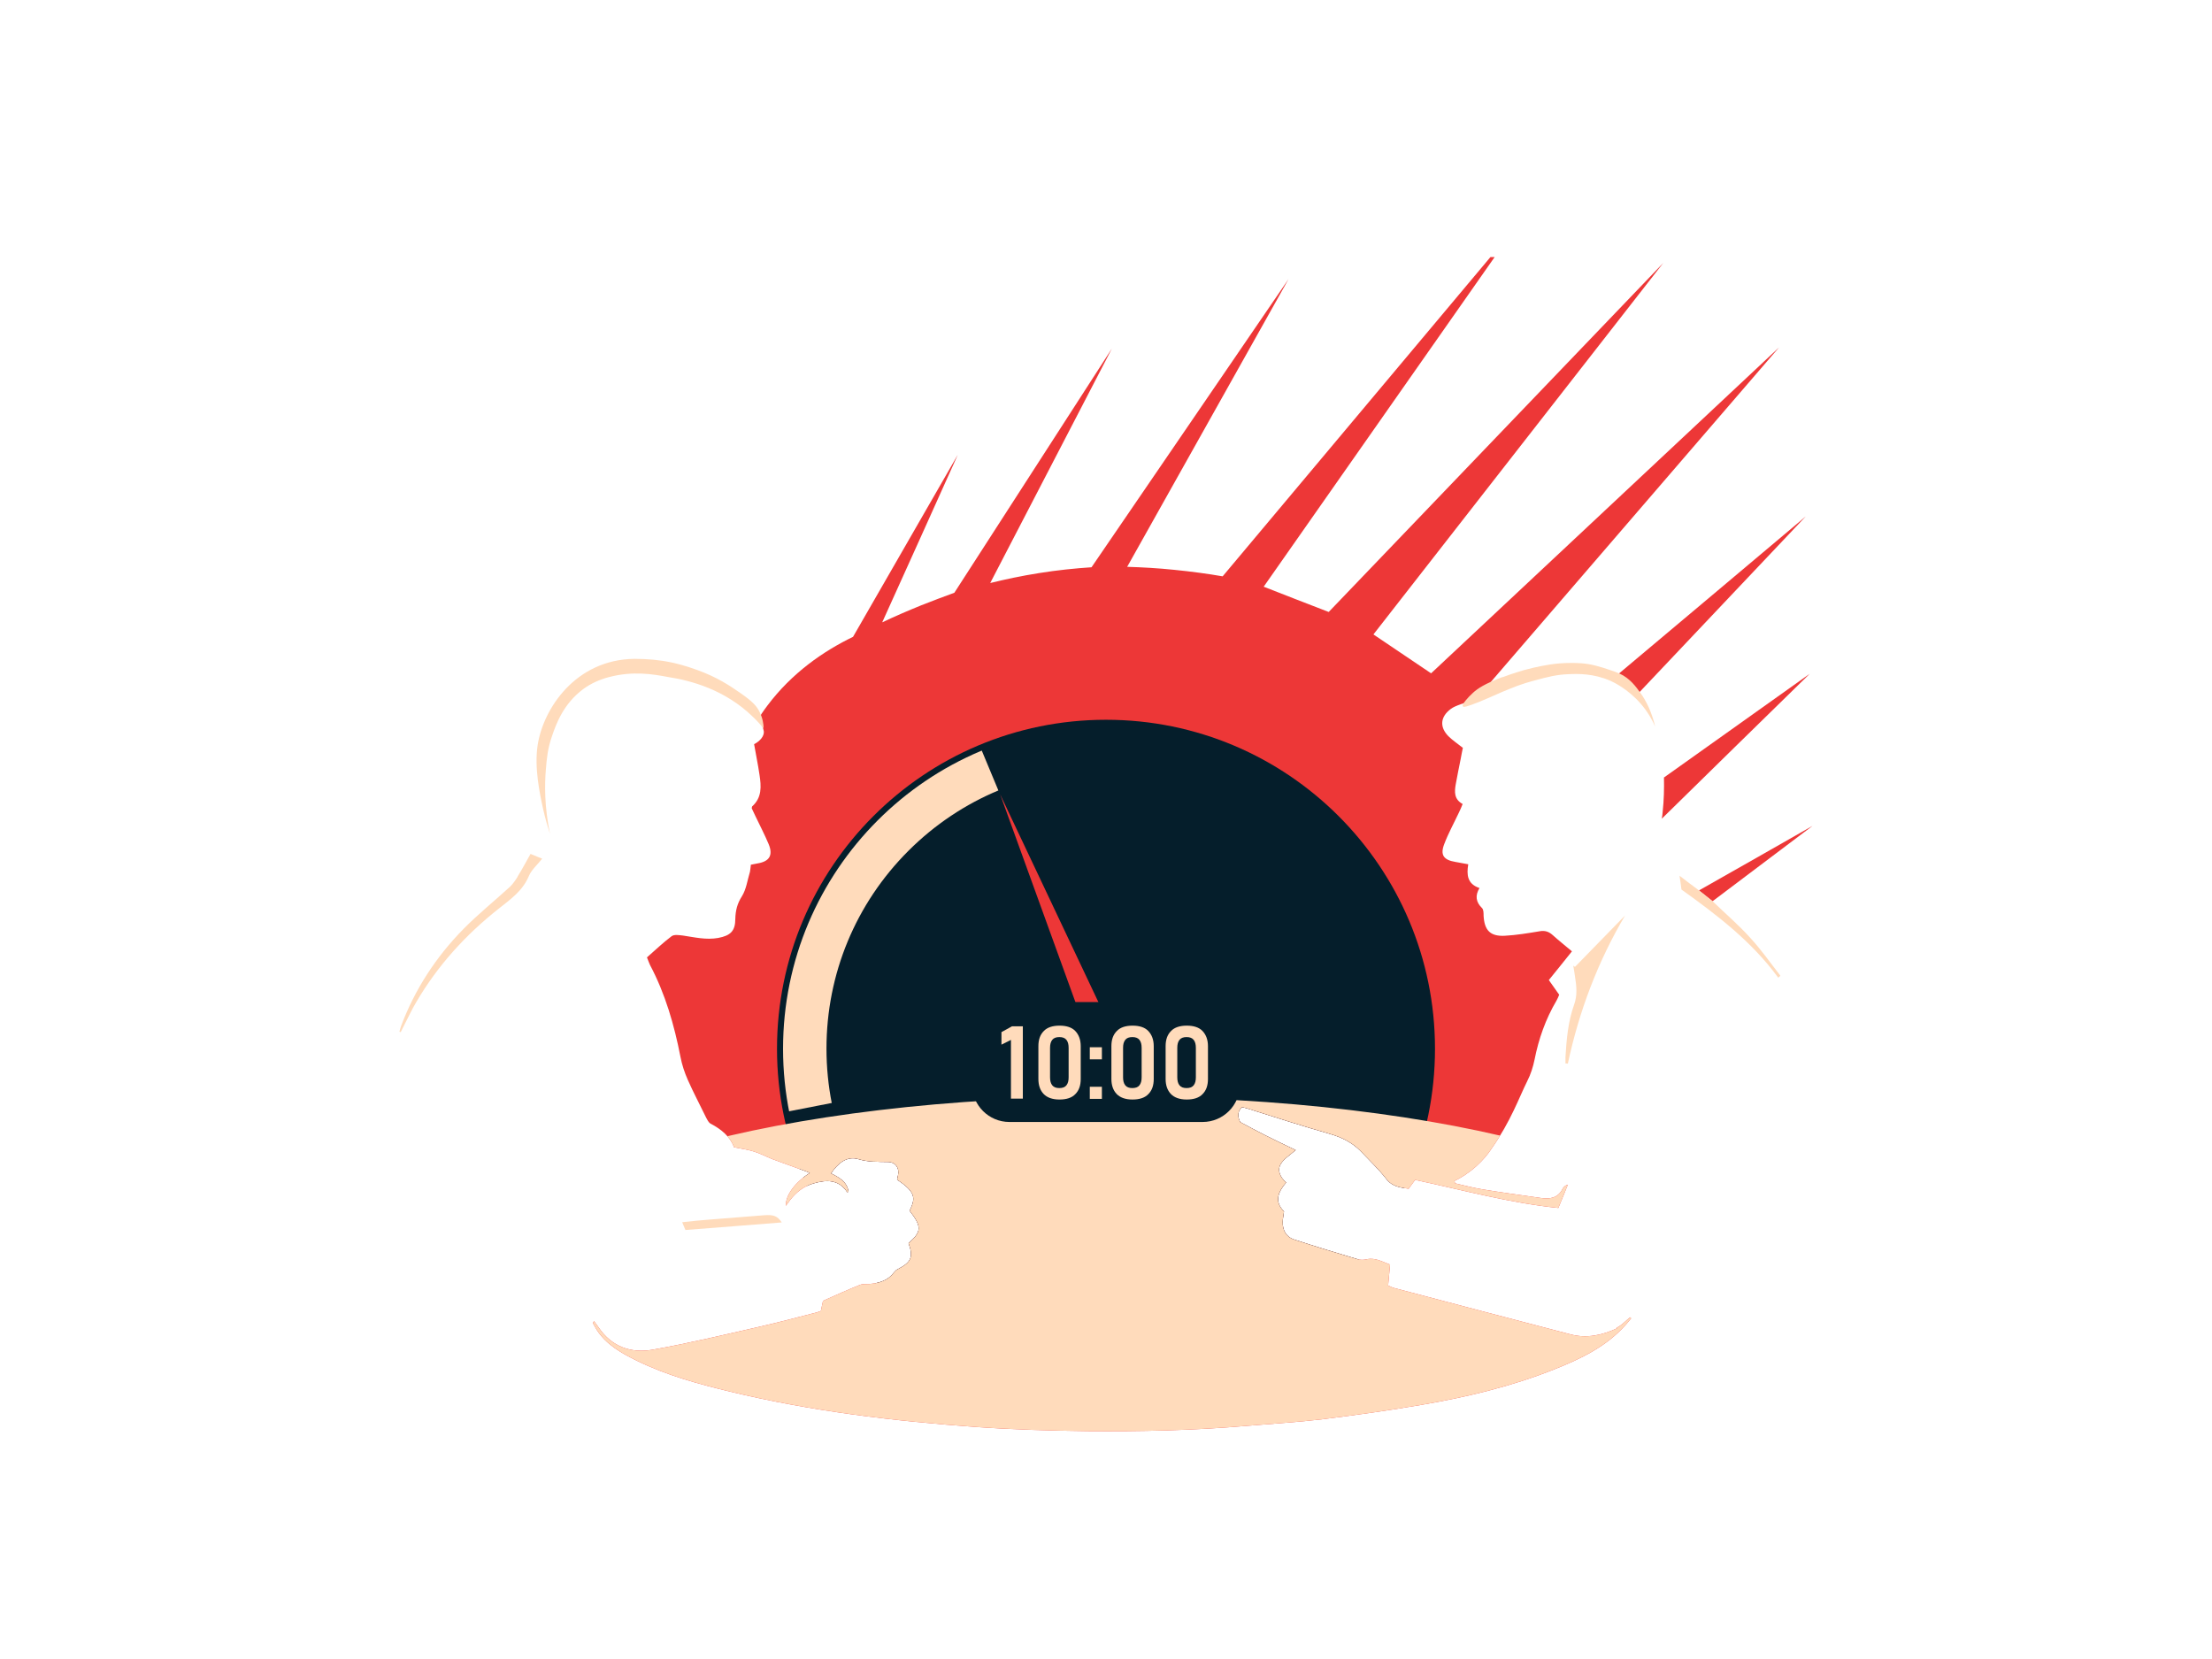
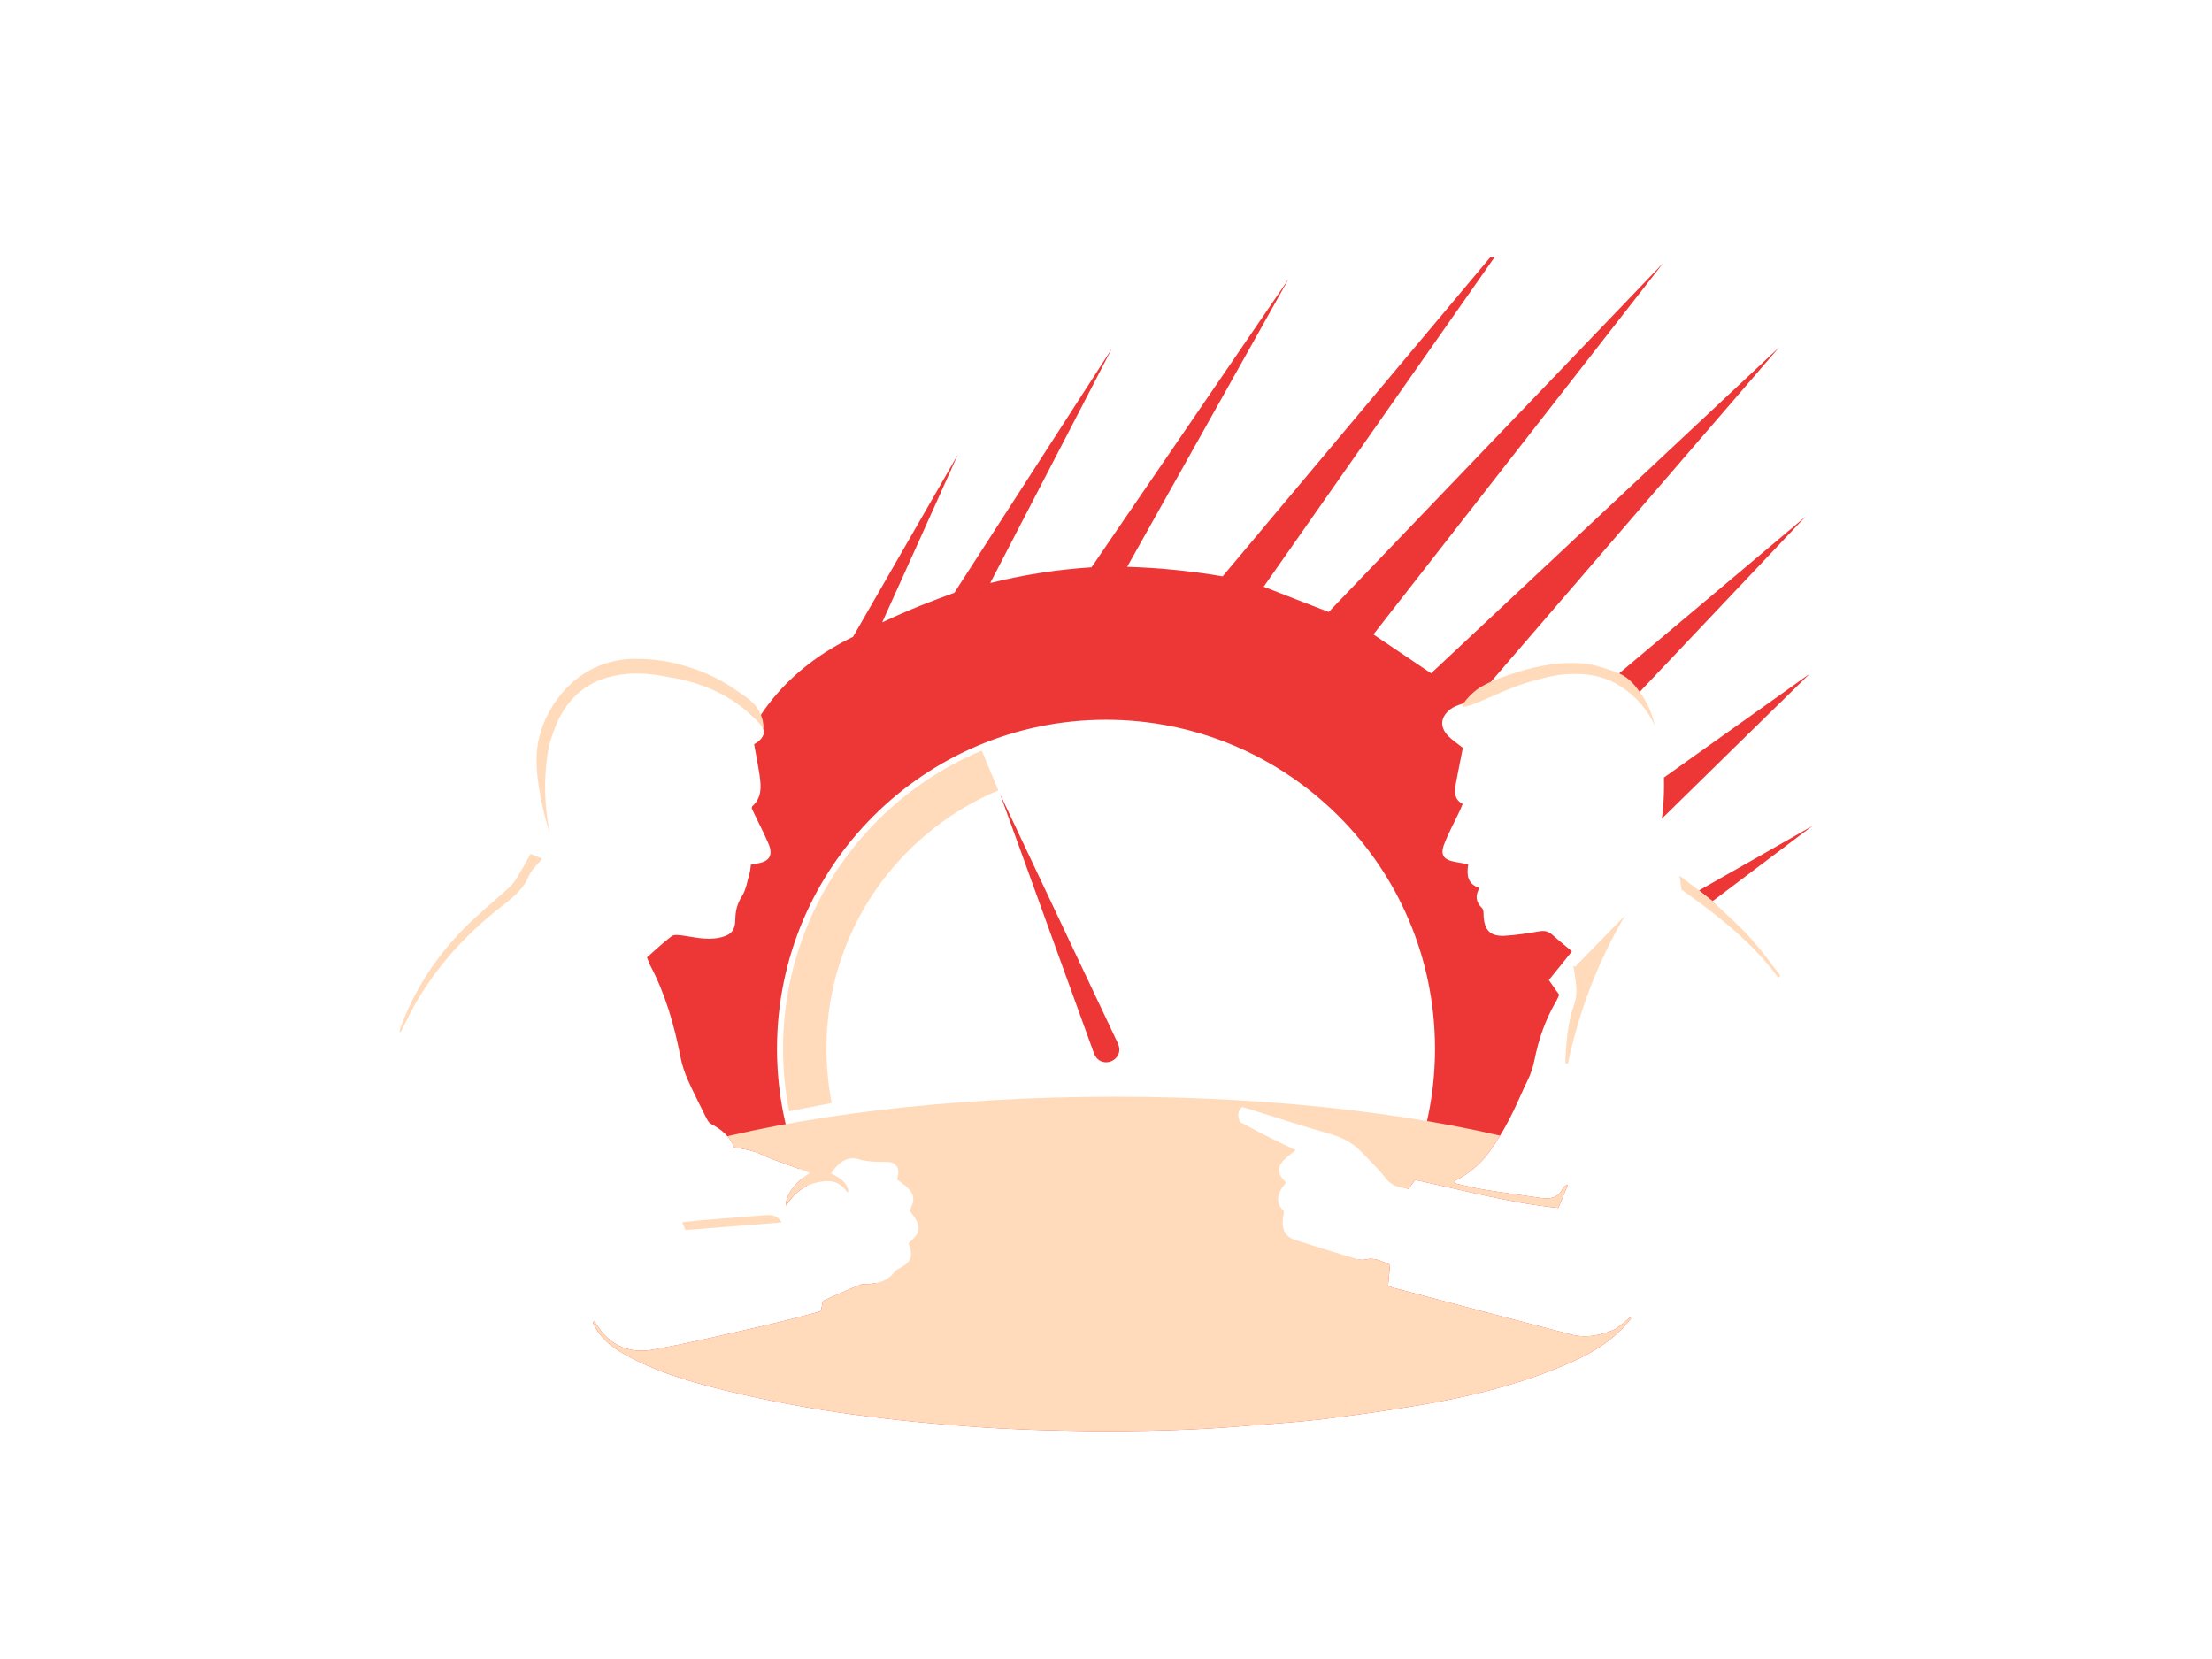
<svg xmlns="http://www.w3.org/2000/svg" id="Layer_1" data-name="Layer 1" width="1024" height="768" viewBox="0 0 1024 768">
  <defs>
    <style>
      .cls-1 {
        fill: none;
      }

-       .cls-1, .cls-2, .cls-3, .cls-4 {
+       .cls-1, .cls-2, .cls-3 {
        stroke-width: 0px;
      }

-       .cls-2 {
-         fill: #051e2b;
+       .cls-4 {
+         clip-path: url(#clippath-1);
      }

      .cls-5 {
-         clip-path: url(#clippath-1);
-       }
- 
-       .cls-6 {
        clip-path: url(#clippath);
      }

-       .cls-3 {
+       .cls-2 {
        fill: #ed3737;
      }

-       .cls-4 {
+       .cls-3 {
        fill: #ffdbbb;
      }
    </style>
    <clipPath id="clippath">
      <path class="cls-1" d="m748.6,614.9c-6.8,3.2-14.1,4.8-21.6,2.8-27.3-7.1-54.5-14.3-81.8-21.5-.8-.2-1.6-.7-2.6-1.1.3-3.3.6-6.5.9-9.7-3.7-1.3-6.9-3.4-11-2.4-1.3.3-2.8.3-4.1-.1-9.8-2.9-19.6-5.9-29.4-9.1-3.6-1.2-5.3-4.3-5.2-8.1,0-1.6.4-3.1.6-4.9-4.7-4.6-2.7-9.1,1-13.4-2.8-2.4-4.2-5.5-2.6-8.4,1.5-2.6,4.4-4.3,7-6.6-4.7-2.2-9.4-4.5-14.2-6.9-3.9-2-7.7-4-11.4-6-.2-.3-1.5-2.5-.7-4.9.3-.7.7-1.4,1.5-2.1.8.2,1.6.4,2.3.6,12.7,4,25.4,8.1,38.3,11.8,5.6,1.6,10.4,4,14.4,8.1,4,4.2,8.3,8.3,11.8,12.8,2.9,3.7,6.6,3.9,10.3,4.5,1.1-1.5,2-2.7,3-4.1,22.1,4.7,43.8,10.7,66.3,13,1.6-3.8,3-7.3,4.4-10.8-1.2.4-2,1.1-2.4,1.9-2.1,4.2-5.7,4.9-9.9,4.3-9-1.3-18.1-2.5-27.1-4-4.3-.7-8.5-1.8-12.8-2.8-.1-.4-.2-.8-.3-1.1,2.8-1.3,6.4-3.5,10.1-6.8,3.2-2.9,5.6-5.8,7.1-8.2,8.9-12.6,12.8-23.8,16.5-31.2,1.6-3.1,2.7-6.6,3.4-10,1.9-9.6,5.1-18.7,10.1-27.2.5-.9.9-1.8,1.3-2.8-1.6-2.3-3.1-4.4-4.8-6.8,3.6-4.4,7-8.7,10.7-13.3-3.1-2.6-6.1-5-9-7.6-1.8-1.6-3.6-2.1-5.9-1.7-5.4.9-10.8,1.8-16.3,2.1-6.7.3-9.3-2.6-9.7-9.2,0-1.2,0-2.9-.7-3.6-2.9-2.8-3.3-5.8-1.2-9.3-5.7-1.9-6-6.2-5.2-11-2.3-.4-4.2-.8-6-1.1-5.4-.9-7.1-3.2-5.1-8.3,1.9-5,4.5-9.7,6.8-14.6.6-1.2,1.1-2.4,1.7-3.9-4-2.2-3.8-5.6-3.2-9.1.7-3.9,1.5-7.8,2.3-11.8.3-1.8.7-3.5,1-5.1-2.5-2-4.8-3.5-6.7-5.4-4.2-4.3-3.7-9,1.1-12.6,1.2-.9,2.8-1.5,3.3-1.7,1-.4,1.9-.7,2.6-.9,3-1.7,6-3.5,8.9-5.2.9-1.2,1.9-2.4,2.8-3.6,44.8-52,89.6-104,134.4-156-53.7,50.3-107.4,100.6-161.1,150.9-8.9-6-17.6-11.9-26.7-18,44.7-57.3,89.5-114.7,134.2-172-51.6,53.9-103.3,107.7-154.9,161.6-10.3-4-20-7.7-30.1-11.7,38.9-55.6,77.9-111.1,116.8-166.7-45.3,54-90.5,107.9-135.8,161.9-6.9-1.2-14.4-2.2-22.3-3-7.7-.8-15.1-1.2-21.9-1.4,24.9-44.4,49.8-88.8,74.7-133.2-30.4,44.5-60.8,88.9-91.2,133.4-7.5.5-15.6,1.3-24.3,2.7-8.2,1.3-15.7,2.9-22.6,4.6,18.8-36.2,37.5-72.3,56.3-108.5-24.3,37.7-48.6,75.3-72.9,113-4.9,1.8-10,3.7-15.3,5.8-6.4,2.6-12.4,5.2-18.1,7.9,11.7-25.9,23.4-51.7,35-77.6-16.2,28.1-32.3,56.2-48.5,84.3-13.8,6.7-28.3,16.7-39.7,31.9-.9,1.3-1.9,2.5-2.7,3.8l-1.7,3.1c0,0,.1.1.2.2,1.2,1,1.8,2.3,1.8,2.3.5.9.7,1.9.8,2.5.2,2.1-1.7,4.5-4.5,5.9.8,4.7,1.8,9.4,2.5,14.2.8,5.3,1.2,10.5-3.4,14.6-.1.1-.1.4-.2.9.5,1.1,1.2,2.5,1.8,3.8,2,4.2,4.2,8.4,6,12.7,2.2,5.2.4,8.1-5.1,9-1,.2-2,.4-3.1.6-.2,1.2-.2,2.3-.4,3.2-1.2,3.9-1.7,8.2-3.8,11.5-2.1,3.3-2.9,6.5-3,10.3,0,5.7-2.2,7.8-7.9,8.9-5.6,1-10.9-.3-16.3-1.1-1.8-.2-4.1-.6-5.3.3-4,3-7.6,6.5-11.4,9.8.6,1.4.9,2.5,1.4,3.5,7.1,13.4,11.2,27.7,14.1,42.5.7,3.7,1.9,7.3,3.4,10.7,2.6,5.9,5.6,11.5,8.4,17.3.6,1.1,1.2,2.5,2.2,3,5,2.6,9.1,6.1,10.8,10.9,3.6.7,6.5,1.1,9.3,2,2.9.9,5.7,2.4,8.5,3.5,5.1,1.9,10.2,3.7,15.4,5.6.6.2,1.2.5,1.9.8-6.8,4.3-11.3,10.3-11.1,15.2.7-1,1.3-1.8,1.9-2.6,2.9-3.7,6.4-6.5,11-7.8,5.9-1.7,11.6-1.9,15.5,4.1,0,0,.4-.1.6-.2-.7-4.7-4.3-6.6-8.1-8.5,3.2-4.7,7.3-8.2,12.7-6.6,4.6,1.4,9,1.2,13.6,1.3,3.6,0,5.5,2.9,4.7,6.3-.1.6-.3,1.3-.4,1.9,8.9,5.9,8.5,8.7,5.8,14.4,5.7,7.3,5.6,9.7-.5,15,2.3,6.4,1.3,8.8-4.9,12-.7.3-1.3.9-1.8,1.5-2.8,3.8-6.9,5-11.4,5.4-1.5.1-3.1-.1-4.4.4-5.7,2.3-11.3,4.8-17.1,7.4-.3,1.4-.6,3-1,4.7-.7.2-1.2.4-1.7.6-8.6,2.2-17.2,4.5-25.9,6.5-16.7,3.8-33.3,7.8-50.2,10.8-10,1.8-19-1.3-25.1-10.3-.7-1-1.4-1.9-2.1-2.9-.4.5-.5.9-.4,1.1.6,1.1,1.2,2.2,1.9,3.3,4.5,6.7,11.4,10.5,18.3,13.9,13.8,6.8,28.6,10.8,43.5,14.4,37.4,9,75.5,13.6,113.8,16.3,17.1,1.2,34.3,1.7,51.4,1.9,24.5.2,48.9-.3,73.3-2.4,11.8-1,23.7-1.7,35.5-3.1,15.2-1.9,30.3-4,45.4-6.6,21.2-3.6,42.1-8.6,62.1-16.6,12.1-4.8,23.7-10.4,32.6-20.3.9-1,1.8-2.1,2.7-3.2-.2-.2-.3-.3-.5-.5-2.1,1.7-3.9,3.8-6.3,4.9Z" />
    </clipPath>
    <clipPath id="clippath-1">
      <path class="cls-1" d="m314.4,524.8c65.8-13.9,131.9-25.4,197.6-39.3l-87-208.8c-27.5,13.6-55.1,27.2-82.6,40.7-9.2,69.9-18.9,137.4-28.1,207.4Z" />
    </clipPath>
  </defs>
  <g>
+     <path class="cls-2" d="m770.3,360c.1,5,0,10.3-.6,15.8-.1,1.1-.2,2.2-.4,3.2,22.8-22.4,45.7-44.8,68.5-67.1-22.5,16-45.1,32.1-67.6,48.1Z" />
+     <path class="cls-3" d="m724.7,489.3c0,1,0,2,0,3,.4,0,.7,0,1.1.1,5.2-24.3,13.9-47.3,26.5-68.6-7.7,7.9-15.5,15.9-23.2,23.8-.3-.2-.5-.4-.8-.6.3,1.7.6,3.4.8,5,.7,4.4,1.2,8.7-.4,13.1-2.8,7.8-3.5,16-4,24.2Z" />
+     <path class="cls-3" d="m239.6,405.9c-1,1.6-2.1,3.2-3.4,4.5-7.2,6.6-14.8,12.7-21.6,19.6-12.7,12.9-22.5,27.9-28.9,44.9-.3.9-.6,1.8-.8,2.7l.6.2c.5-1,1-2,1.5-3,1.9-3.6,3.6-7.4,5.7-10.9,9.9-16.9,22.8-31.1,38.1-43.2,5.4-4.3,11.1-8.2,14-15.1,1.2-2.9,3.9-5.2,6.2-8.1-1.7-.7-3.1-1.2-5.4-2.2-2,3.6-3.9,7.1-6,10.5Z" />
+     <path class="cls-2" d="m786.5,412.2c2.1,1.7,4.2,3.3,6.3,5,15.4-11.6,30.9-23.3,46.3-34.9-17.5,10-35.1,20-52.6,29.9Z" />
+     <path class="cls-3" d="m792.8,417.2c-2.1-1.7-4.2-3.3-6.3-5-2.9-2.1-5.7-4.3-9-6.8.4,2.4.6,4.3.9,6.4,16.5,11.8,32.6,24.1,44.8,40.8.3-.3.7-.6,1-.9-4.6-5.9-8.9-12.1-14-17.6-5.4-6-11.6-11.3-17.4-16.9Z" />
+     <path class="cls-3" d="m353.4,562.6c-8.4.7-16.8,1.3-25.2,2-4,.3-8,.7-12.4,1.2.6,1.5,1,2.4,1.5,3.6,15.2-1.2,30-2.3,44.6-3.5-2-3-3.8-3.7-8.4-3.3Z" />
+   </g>
+   <path class="cls-2" d="m749.2,312.1c1.6,1.2,3.4,2.6,5.2,4.3,1.6,1.5,3,3.1,4.1,4.5,25.8-27.3,51.6-54.5,77.4-81.8-28.9,24.3-57.8,48.7-86.8,73Z" />
+   <g class="cls-5">
    <g>
-       <path class="cls-3" d="m770.3,360c.1,5,0,10.3-.6,15.8-.1,1.1-.2,2.2-.4,3.2,22.8-22.4,45.7-44.8,68.5-67.1-22.5,16-45.1,32.1-67.6,48.1Z" />
-       <path class="cls-4" d="m724.7,489.3c0,1,0,2,0,3,.4,0,.7,0,1.1.1,5.2-24.3,13.9-47.3,26.5-68.6-7.7,7.9-15.5,15.9-23.2,23.8-.3-.2-.5-.4-.8-.6.3,1.7.6,3.4.8,5,.7,4.4,1.2,8.7-.4,13.1-2.8,7.8-3.5,16-4,24.2Z" />
-       <path class="cls-4" d="m239.6,405.9c-1,1.6-2.1,3.2-3.4,4.5-7.2,6.6-14.8,12.7-21.6,19.6-12.7,12.9-22.5,27.9-28.9,44.9-.3.9-.6,1.8-.8,2.7l.6.2c.5-1,1-2,1.5-3,1.9-3.6,3.6-7.4,5.7-10.9,9.9-16.9,22.8-31.1,38.1-43.2,5.4-4.3,11.1-8.2,14-15.1,1.2-2.9,3.9-5.2,6.2-8.1-1.7-.7-3.1-1.2-5.4-2.2-2,3.6-3.9,7.1-6,10.5Z" />
-       <path class="cls-3" d="m786.5,412.2c2.1,1.7,4.2,3.3,6.3,5,15.4-11.6,30.9-23.3,46.3-34.9-17.5,10-35.1,20-52.6,29.9Z" />
-       <path class="cls-4" d="m792.8,417.2c-2.1-1.7-4.2-3.3-6.3-5-2.9-2.1-5.7-4.3-9-6.8.4,2.4.6,4.3.9,6.4,16.5,11.8,32.6,24.1,44.8,40.8.3-.3.7-.6,1-.9-4.6-5.9-8.9-12.1-14-17.6-5.4-6-11.6-11.3-17.4-16.9Z" />
-       <path class="cls-4" d="m353.4,562.6c-8.4.7-16.8,1.3-25.2,2-4,.3-8,.7-12.4,1.2.6,1.5,1,2.4,1.5,3.6,15.2-1.2,30-2.3,44.6-3.5-2-3-3.8-3.7-8.4-3.3Z" />
+       <path class="cls-2" d="m124.4,119v591.4h795.1V119H124.4Zm387.6,518.8c-84.1,0-152.3-68.2-152.3-152.3s68.2-152.3,152.3-152.3,152.3,68.2,152.3,152.3-68.2,152.3-152.3,152.3Z" />
+       <path class="cls-2" d="m506.5,487.8s-43.5-120.1-43.5-120.1c0,0,54.6,115.5,54.6,115.5,3.2,7.7-7.9,12.3-11.1,4.6h0Z" />
+       <g class="cls-4">
+         <path class="cls-3" d="m512,356c34.6,0,67.1,13.5,91.5,37.9s37.9,57,37.9,91.5-13.5,67.1-37.9,91.5c-24.5,24.5-57,37.9-91.5,37.9s-67.1-13.5-91.5-37.9c-24.5-24.5-37.9-57-37.9-91.5s13.5-67.1,37.9-91.5,57-37.9,91.5-37.9m0-20c-82.5,0-149.5,66.9-149.5,149.5s66.9,149.5,149.5,149.5,149.5-66.9,149.5-149.5-66.9-149.5-149.5-149.5h0Z" />
+       </g>
    </g>
-     <path class="cls-3" d="m749.2,312.1c1.6,1.2,3.4,2.6,5.2,4.3,1.6,1.5,3,3.1,4.1,4.5,25.8-27.3,51.6-54.5,77.4-81.8-28.9,24.3-57.8,48.7-86.8,73Z" />
-     <g class="cls-6">
-       <rect class="cls-3" x="124.4" y="119" width="795.1" height="591.4" />
-       <g>
-         <circle class="cls-2" cx="512" cy="485.5" r="152.3" />
-         <path class="cls-3" d="m506.5,487.8s-43.5-120.1-43.5-120.1c0,0,54.6,115.5,54.6,115.5,3.2,7.7-7.9,12.3-11.1,4.6h0Z" />
-         <g class="cls-5">
-           <path class="cls-4" d="m512,356c34.6,0,67.1,13.5,91.5,37.9s37.9,57,37.9,91.5-13.5,67.1-37.9,91.5c-24.5,24.5-57,37.9-91.5,37.9s-67.1-13.5-91.5-37.9c-24.5-24.5-37.9-57-37.9-91.5s13.5-67.1,37.9-91.5,57-37.9,91.5-37.9m0-20c-82.5,0-149.5,66.9-149.5,149.5s66.9,149.5,149.5,149.5,149.5-66.9,149.5-149.5-66.9-149.5-149.5-149.5h0Z" />
-         </g>
-       </g>
-       <ellipse class="cls-4" cx="516.2" cy="586.8" rx="280.6" ry="79.1" />
-     </g>
-     <path class="cls-4" d="m695.6,313.4c-8.4,3.2-11.5,5.3-13.7,7.3-2.3,2.1-5.3,5.4-4.7,6.3.4.5,1.8.2,7.6-2.1,6.8-2.8,9.7-4.3,13.8-5.9,5.7-2.4,10.3-3.6,12.6-4.2,5.2-1.4,9.4-2.5,14.8-2.7,4.5-.2,11.6-.4,19.6,3.1,1.3.6,7.8,3.6,13.8,10.4,3.5,4,5.6,7.9,6.8,10.7-.4-1.8-1.1-4.2-2.1-6.8-.7-1.8-2.1-5.1-4.6-8.6-2.1-2.9-4.9-6.9-9.8-9.1-1.4-.6-3-1.2-5.2-1.9-.8-.3-3.6-1.2-6-1.8-4.7-1.2-8.6-1.2-11.4-1.2-7.2,0-12.6,1.2-17.2,2.2-6.1,1.4-10.5,3-14.3,4.4Z" />
-     <path class="cls-4" d="m342.7,320.8c-4.6-3.2-10.6-7.3-20.1-10.7-5.7-2.1-10.2-3.1-11.6-3.4-5.6-1.2-11.3-1.7-17.3-1.7-27.2.3-42.2,23-44.8,39.9-1.6,10.3.9,22.2,2.5,29.5,1.1,4.9,2.3,8.8,3.2,11.6-2.6-12.6-2.5-22.9-1.9-29.8.4-4.9.8-9.7,2.9-15.6,1.8-5.3,5.2-14.8,14.4-21.6,3.4-2.5,7.4-4.4,12.1-5.6,10.8-2.8,19.8-1.4,27.1,0,10.5,1.6,26.4,5.8,39.4,18.5,1.8,1.7,3.4,3.5,4.9,5.3,0-1.9-.4-4.7-1.9-7.7-1.4-2.8-3.4-4.9-8.9-8.7Z" />
+     <ellipse class="cls-3" cx="516.2" cy="586.8" rx="280.6" ry="79.1" />
  </g>
-   <g>
-     <rect class="cls-2" x="450" y="463.9" width="124" height="55.5" rx="17.3" ry="17.3" />
-     <g>
-       <path class="cls-4" d="m473.5,475.2v33.4h-5.5v-27.2l-4.4,2.2v-5.8l4.9-2.7h5Z" />
-       <path class="cls-4" d="m490.4,509c-3.2,0-5.7-.9-7.3-2.6-1.6-1.7-2.4-4-2.4-6.9v-15.2c0-3,.8-5.3,2.5-7,1.6-1.7,4.1-2.5,7.3-2.5s5.7.8,7.3,2.5c1.6,1.7,2.5,4,2.5,7v15.2c0,3-.8,5.3-2.5,7-1.6,1.7-4.1,2.5-7.3,2.5Zm0-5.3c1.5,0,2.6-.4,3.3-1.3s1-2.1,1-3.7v-13.6c0-1.6-.3-2.8-1-3.7-.7-.9-1.8-1.3-3.3-1.3s-2.6.4-3.3,1.3c-.7.9-1,2.1-1,3.7v13.6c0,1.6.3,2.8,1,3.7.7.9,1.8,1.3,3.3,1.3Z" />
-       <path class="cls-4" d="m504.5,490.4v-5.6h5.6v5.6h-5.6Zm0,18.3v-5.6h5.6v5.6h-5.6Z" />
-       <path class="cls-4" d="m524.2,509c-3.2,0-5.7-.9-7.3-2.6-1.6-1.7-2.4-4-2.4-6.9v-15.2c0-3,.8-5.3,2.5-7,1.6-1.7,4.1-2.5,7.3-2.5s5.7.8,7.3,2.5c1.6,1.7,2.5,4,2.5,7v15.2c0,3-.8,5.3-2.5,7-1.6,1.7-4.1,2.5-7.3,2.5Zm0-5.3c1.5,0,2.6-.4,3.3-1.3s1-2.1,1-3.7v-13.6c0-1.6-.3-2.8-1-3.7-.7-.9-1.8-1.3-3.3-1.3s-2.6.4-3.3,1.3c-.7.9-1,2.1-1,3.7v13.6c0,1.6.3,2.8,1,3.7.7.9,1.8,1.3,3.3,1.3Z" />
-       <path class="cls-4" d="m549.3,509c-3.2,0-5.7-.9-7.3-2.6-1.6-1.7-2.4-4-2.4-6.9v-15.2c0-3,.8-5.3,2.5-7,1.6-1.7,4.1-2.5,7.3-2.5s5.7.8,7.3,2.5c1.6,1.7,2.5,4,2.5,7v15.2c0,3-.8,5.3-2.5,7-1.6,1.7-4.1,2.5-7.3,2.5Zm0-5.3c1.5,0,2.6-.4,3.3-1.3s1-2.1,1-3.7v-13.6c0-1.6-.3-2.8-1-3.7-.7-.9-1.8-1.3-3.3-1.3s-2.6.4-3.3,1.3c-.7.9-1,2.1-1,3.7v13.6c0,1.6.3,2.8,1,3.7.7.9,1.8,1.3,3.3,1.3Z" />
-     </g>
-   </g>
+   <path class="cls-3" d="m695.6,313.4c-8.4,3.2-11.5,5.3-13.7,7.3-2.3,2.1-5.3,5.4-4.7,6.3.4.5,1.8.2,7.6-2.1,6.8-2.8,9.7-4.3,13.8-5.9,5.7-2.4,10.3-3.6,12.6-4.2,5.2-1.4,9.4-2.5,14.8-2.7,4.5-.2,11.6-.4,19.6,3.1,1.3.6,7.8,3.6,13.8,10.4,3.5,4,5.6,7.9,6.8,10.7-.4-1.8-1.1-4.2-2.1-6.8-.7-1.8-2.1-5.1-4.6-8.6-2.1-2.9-4.9-6.9-9.8-9.1-1.4-.6-3-1.2-5.2-1.9-.8-.3-3.6-1.2-6-1.8-4.7-1.2-8.6-1.2-11.4-1.2-7.2,0-12.6,1.2-17.2,2.2-6.1,1.4-10.5,3-14.3,4.4Z" />
+   <path class="cls-3" d="m342.7,320.8c-4.6-3.2-10.6-7.3-20.1-10.7-5.7-2.1-10.2-3.1-11.6-3.4-5.6-1.2-11.3-1.7-17.3-1.7-27.2.3-42.2,23-44.8,39.9-1.6,10.3.9,22.2,2.5,29.5,1.1,4.9,2.3,8.8,3.2,11.6-2.6-12.6-2.5-22.9-1.9-29.8.4-4.9.8-9.7,2.9-15.6,1.8-5.3,5.2-14.8,14.4-21.6,3.4-2.5,7.4-4.4,12.1-5.6,10.8-2.8,19.8-1.4,27.1,0,10.5,1.6,26.4,5.8,39.4,18.5,1.8,1.7,3.4,3.5,4.9,5.3,0-1.9-.4-4.7-1.9-7.7-1.4-2.8-3.4-4.9-8.9-8.7Z" />
</svg>
